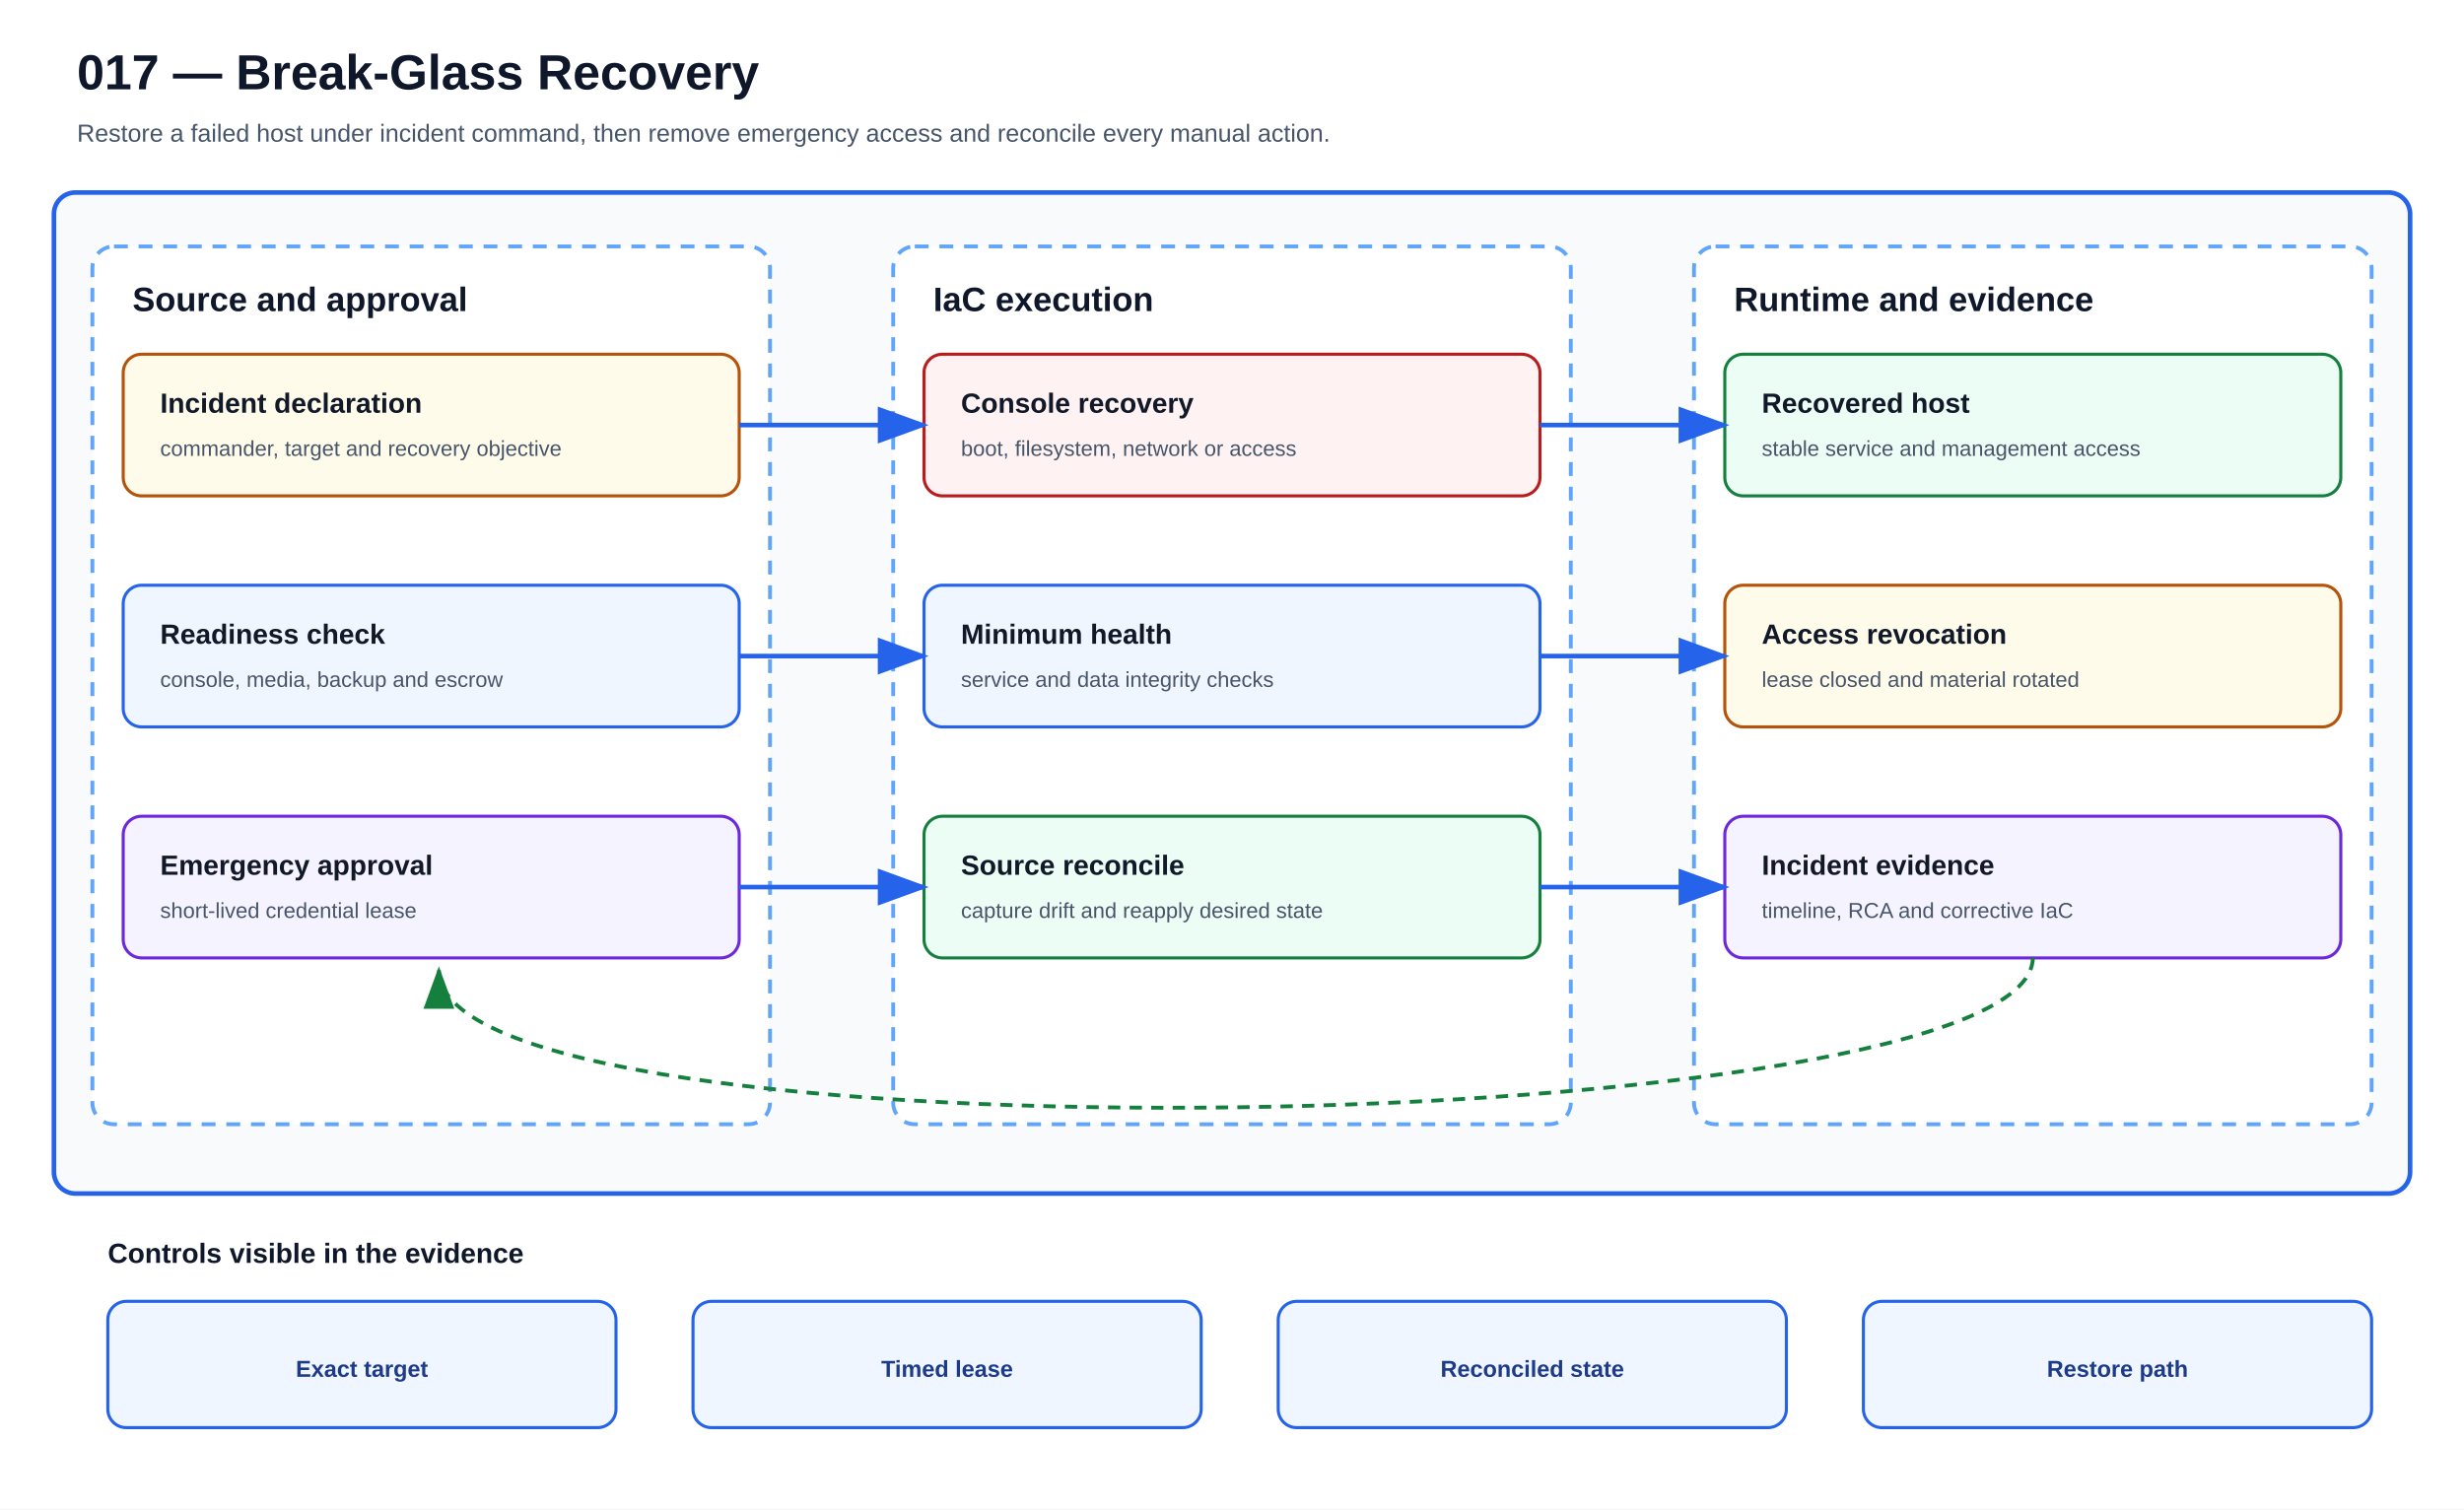
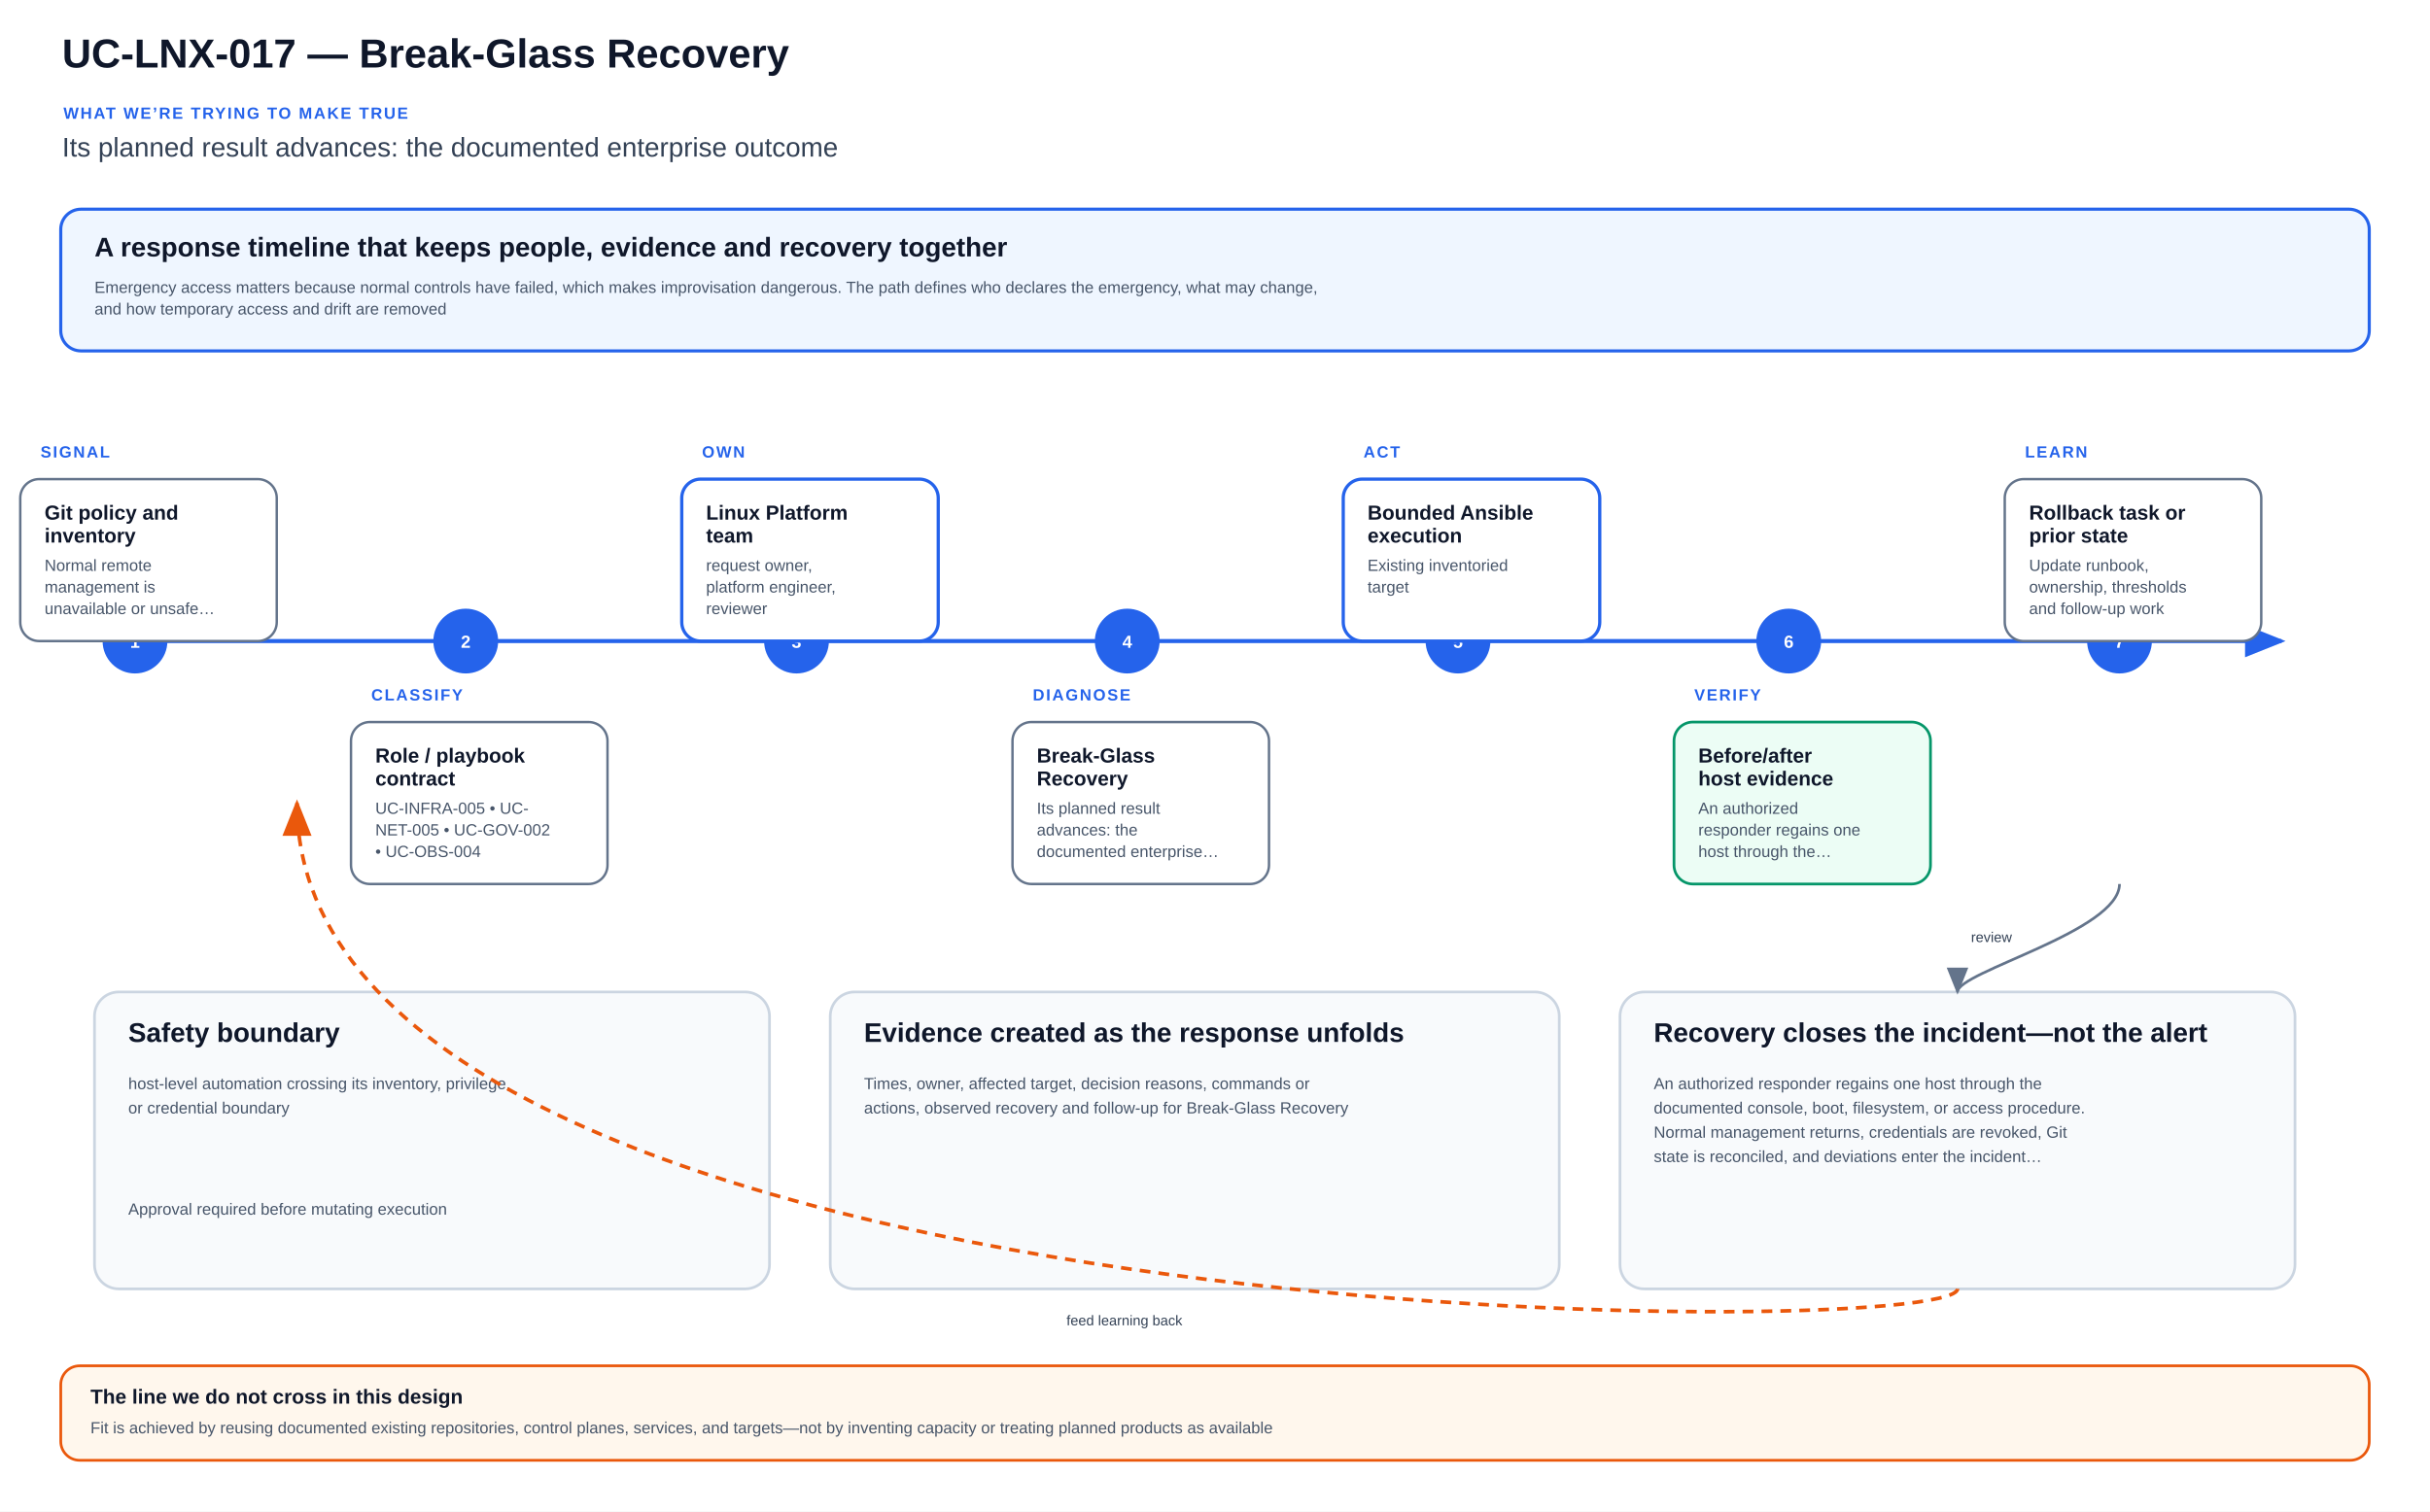
- <svg xmlns="http://www.w3.org/2000/svg" width="1600" height="980" viewBox="0 0 1600 980" role="img" aria-labelledby="title desc">
+ <svg xmlns="http://www.w3.org/2000/svg" width="1800" height="1120" viewBox="0 0 1800 1120" role="img" aria-labelledby="title desc" data-use-case="UC-LNX-017" data-archetype="response">
  <defs>
    <style>
- .bg{fill:#ffffff}.frame{fill:#f8fafc;stroke:#2563eb;stroke-width:3}.zone{fill:#ffffff;stroke:#60a5fa;stroke-width:2.5;stroke-dasharray:9 7}.title{font:700 32px Arial,sans-serif;fill:#0f172a}.subtitle{font:16px Arial,sans-serif;fill:#475569}.zoneTitle{font:700 22px Arial,sans-serif;fill:#0f172a}.boxTitle{font:700 18px Arial,sans-serif;fill:#111827}.boxSub{font:14px Arial,sans-serif;fill:#475569}.amber{fill:#fffbeb;stroke:#b45309;stroke-width:2}.blue{fill:#eff6ff;stroke:#2563eb;stroke-width:2}.purple{fill:#f5f3ff;stroke:#6d28d9;stroke-width:2}.red{fill:#fef2f2;stroke:#b91c1c;stroke-width:2}.green{fill:#ecfdf5;stroke:#15803d;stroke-width:2}.flow{stroke:#2563eb;stroke-width:3;fill:none;marker-end:url(#arrow)}.feedback{stroke:#15803d;stroke-width:2.5;stroke-dasharray:8 6;fill:none;marker-end:url(#greenArrow)}.controlTitle{font:700 18px Arial,sans-serif;fill:#0f172a}.control{font:700 15px Arial,sans-serif;fill:#1e3a8a}
+ .bg{fill:#fff}.panel{fill:#f8fafc;stroke:#cbd5e1;stroke-width:2}.accentPanel{fill:#eff6ff;stroke:#2563eb;stroke-width:2.3}.card{fill:#fff;stroke:#64748b;stroke-width:1.8}.accentCard{fill:#fff;stroke:#2563eb;stroke-width:2.4}.goodCard{fill:#ecfdf5;stroke:#059669;stroke-width:2}.warnCard{fill:#fff7ed;stroke:#ea580c;stroke-width:2}.darkCard{fill:#0f172a;stroke:#0f172a;stroke-width:2}.mainTitle{font:700 30px Arial,sans-serif;fill:#0f172a}.kicker{font:700 12px Arial,sans-serif;fill:#2563eb;letter-spacing:1.2px}.quote{font:20px Arial,sans-serif;fill:#334155}.section{font:700 20px Arial,sans-serif;fill:#0f172a}.sectionSub{font:12px Arial,sans-serif;fill:#64748b}.cardTitle{font:700 15px Arial,sans-serif;fill:#0f172a}.body{font:12px Arial,sans-serif;fill:#475569}.inverseTitle{font:700 15px Arial,sans-serif;fill:#fff}.inverseBody{font:12px Arial,sans-serif;fill:#e2e8f0}.badge{fill:#2563eb}.badgeText{font:700 13px Arial,sans-serif;fill:#fff}.arrow{stroke:#2563eb;stroke-width:3;fill:none;marker-end:url(#arrow)}.thinArrow{stroke:#64748b;stroke-width:2;fill:none;marker-end:url(#grayArrow)}.feedback{stroke:#ea580c;stroke-width:2.7;stroke-dasharray:8 6;fill:none;marker-end:url(#orangeArrow)}.label{fill:#fff;opacity:.94}.edgeText{font:10.5px Arial,sans-serif;fill:#334155}.lane{fill:none;stroke:#94a3b8;stroke-width:1.8;stroke-dasharray:7 6}.decision{fill:#fff;stroke:#2563eb;stroke-width:2.5}.small{font:11px Arial,sans-serif;fill:#64748b}.note{font:italic 14px Georgia,serif;fill:#475569}.hub{fill:#2563eb;stroke:#2563eb;stroke-width:2}.hubTitle{font:700 18px Arial,sans-serif;fill:#fff}.hubBody{font:12px Arial,sans-serif;fill:#fff}.zone{fill:#eff6ff;stroke:#2563eb;stroke-width:2}.nodeCircle{fill:#fff;stroke:#2563eb;stroke-width:2.3}.nodeTitle{font:700 13px Arial,sans-serif;fill:#0f172a}.nodeBody{font:11px Arial,sans-serif;fill:#475569}
</style>
-     <marker id="arrow" markerWidth="12" markerHeight="12" refX="10" refY="4" orient="auto">
-       <path d="M0,0 L0,8 L11,4 z" fill="#2563eb" />
+     <marker id="arrow" markerWidth="11" markerHeight="11" refX="9" refY="4" orient="auto">
+       <path d="M0 0L0 8L10 4z" fill="#2563eb" />
    </marker>
-     <marker id="greenArrow" markerWidth="12" markerHeight="12" refX="10" refY="4" orient="auto">
-       <path d="M0,0 L0,8 L11,4 z" fill="#15803d" />
+     <marker id="grayArrow" markerWidth="11" markerHeight="11" refX="9" refY="4" orient="auto">
+       <path d="M0 0L0 8L10 4z" fill="#64748b" />
+     </marker>
+     <marker id="orangeArrow" markerWidth="11" markerHeight="11" refX="9" refY="4" orient="auto">
+       <path d="M0 0L0 8L10 4z" fill="#ea580c" />
    </marker>
  </defs>
-   <rect class="bg" width="1600" height="980" />
-   <text class="title" x="50" y="58">017 — Break-Glass Recovery</text>
-   <text class="subtitle" x="50" y="92">Restore a failed host under incident command, then remove emergency access and reconcile every manual action.</text>
-   <rect class="frame" x="35" y="125" width="1530" height="650" rx="14" />
-   <rect class="zone" x="60" y="160" width="440" height="570" rx="14" />
-   <rect class="zone" x="580" y="160" width="440" height="570" rx="14" />
-   <rect class="zone" x="1100" y="160" width="440" height="570" rx="14" />
-   <text class="zoneTitle" x="86" y="202">Source and approval</text>
-   <text class="zoneTitle" x="606" y="202">IaC execution</text>
-   <text class="zoneTitle" x="1126" y="202">Runtime and evidence</text>
-   <rect class="amber" x="80" y="230" width="400" height="92" rx="12" />
-   <text class="boxTitle" x="104" y="268">Incident declaration</text>
-   <text class="boxSub" x="104" y="296">commander, target and recovery objective</text>
-   <rect class="blue" x="80" y="380" width="400" height="92" rx="12" />
-   <text class="boxTitle" x="104" y="418">Readiness check</text>
-   <text class="boxSub" x="104" y="446">console, media, backup and escrow</text>
-   <rect class="purple" x="80" y="530" width="400" height="92" rx="12" />
-   <text class="boxTitle" x="104" y="568">Emergency approval</text>
-   <text class="boxSub" x="104" y="596">short-lived credential lease</text>
-   <rect class="red" x="600" y="230" width="400" height="92" rx="12" />
-   <text class="boxTitle" x="624" y="268">Console recovery</text>
-   <text class="boxSub" x="624" y="296">boot, filesystem, network or access</text>
-   <rect class="blue" x="600" y="380" width="400" height="92" rx="12" />
-   <text class="boxTitle" x="624" y="418">Minimum health</text>
-   <text class="boxSub" x="624" y="446">service and data integrity checks</text>
-   <rect class="green" x="600" y="530" width="400" height="92" rx="12" />
-   <text class="boxTitle" x="624" y="568">Source reconcile</text>
-   <text class="boxSub" x="624" y="596">capture drift and reapply desired state</text>
-   <rect class="green" x="1120" y="230" width="400" height="92" rx="12" />
-   <text class="boxTitle" x="1144" y="268">Recovered host</text>
-   <text class="boxSub" x="1144" y="296">stable service and management access</text>
-   <rect class="amber" x="1120" y="380" width="400" height="92" rx="12" />
-   <text class="boxTitle" x="1144" y="418">Access revocation</text>
-   <text class="boxSub" x="1144" y="446">lease closed and material rotated</text>
-   <rect class="purple" x="1120" y="530" width="400" height="92" rx="12" />
-   <text class="boxTitle" x="1144" y="568">Incident evidence</text>
-   <text class="boxSub" x="1144" y="596">timeline, RCA and corrective IaC</text>
-   <path class="flow" d="M480 276 L600 276" />
-   <path class="flow" d="M480 426 L600 426" />
-   <path class="flow" d="M480 576 L600 576" />
-   <path class="flow" d="M1000 276 L1120 276" />
-   <path class="flow" d="M1000 426 L1120 426" />
-   <path class="flow" d="M1000 576 L1120 576" />
-   <path class="feedback" d="M1320 622 C1320 740 285 760 285 630" />
-   <text class="controlTitle" x="70" y="820">Controls visible in the evidence</text>
-   <rect class="blue" x="70" y="845" width="330" height="82" rx="12" />
-   <text class="control" x="235" y="894" text-anchor="middle">Exact target</text>
-   <rect class="blue" x="450" y="845" width="330" height="82" rx="12" />
-   <text class="control" x="615" y="894" text-anchor="middle">Timed lease</text>
-   <rect class="blue" x="830" y="845" width="330" height="82" rx="12" />
-   <text class="control" x="995" y="894" text-anchor="middle">Reconciled state</text>
-   <rect class="blue" x="1210" y="845" width="330" height="82" rx="12" />
-   <text class="control" x="1375" y="894" text-anchor="middle">Restore path</text>
+   <rect class="bg" width="1800" height="1120" />
+   <text class="mainTitle" x="46" y="50">
+     <tspan x="46" dy="0">UC-LNX-017 — Break-Glass Recovery</tspan>
+   </text>
+   <text class="kicker" x="47" y="88">WHAT WE’RE TRYING TO MAKE TRUE</text>
+   <text class="quote" x="46" y="116" text-anchor="start">
+     <tspan x="46" dy="0">Its planned result advances: the documented enterprise outcome</tspan>
+   </text>
+   <rect class="accentPanel" x="45" y="155" width="1710" height="105" rx="15" />
+   <text class="section" x="70" y="190">A response timeline that keeps people, evidence and recovery together</text>
+   <text class="body" x="70" y="217" text-anchor="start">
+     <tspan x="70" dy="0">Emergency access matters because normal controls have failed, which makes improvisation dangerous. The path defines who declares the emergency, what may change,</tspan>
+     <tspan x="70" dy="16">and how temporary access and drift are removed</tspan>
+   </text>
+   <line x1="100" y1="475" x2="1690" y2="475" class="arrow" />
+   <circle class="badge" cx="100" cy="475" r="24" />
+   <text class="badgeText" x="100" y="480" text-anchor="middle">1</text>
+   <text class="kicker" x="30" y="339">SIGNAL</text>
+   <rect class="card" x="15" y="355" width="190" height="120" rx="14" />
+   <text class="cardTitle" x="33" y="385" text-anchor="start">
+     <tspan x="33" dy="0">Git policy and</tspan>
+     <tspan x="33" dy="17">inventory</tspan>
+   </text>
+   <text class="body" x="33" y="423" text-anchor="start">
+     <tspan x="33" dy="0">Normal remote</tspan>
+     <tspan x="33" dy="16">management is</tspan>
+     <tspan x="33" dy="16">unavailable or unsafe…</tspan>
+   </text>
+   <circle class="badge" cx="345" cy="475" r="24" />
+   <text class="badgeText" x="345" y="480" text-anchor="middle">2</text>
+   <text class="kicker" x="275" y="519">CLASSIFY</text>
+   <rect class="card" x="260" y="535" width="190" height="120" rx="14" />
+   <text class="cardTitle" x="278" y="565" text-anchor="start">
+     <tspan x="278" dy="0">Role / playbook</tspan>
+     <tspan x="278" dy="17">contract</tspan>
+   </text>
+   <text class="body" x="278" y="603" text-anchor="start">
+     <tspan x="278" dy="0">UC-INFRA-005 • UC-</tspan>
+     <tspan x="278" dy="16">NET-005 • UC-GOV-002</tspan>
+     <tspan x="278" dy="16">• UC-OBS-004</tspan>
+   </text>
+   <circle class="badge" cx="590" cy="475" r="24" />
+   <text class="badgeText" x="590" y="480" text-anchor="middle">3</text>
+   <text class="kicker" x="520" y="339">OWN</text>
+   <rect class="accentCard" x="505" y="355" width="190" height="120" rx="14" />
+   <text class="cardTitle" x="523" y="385" text-anchor="start">
+     <tspan x="523" dy="0">Linux Platform</tspan>
+     <tspan x="523" dy="17">team</tspan>
+   </text>
+   <text class="body" x="523" y="423" text-anchor="start">
+     <tspan x="523" dy="0">request owner,</tspan>
+     <tspan x="523" dy="16">platform engineer,</tspan>
+     <tspan x="523" dy="16">reviewer</tspan>
+   </text>
+   <circle class="badge" cx="835" cy="475" r="24" />
+   <text class="badgeText" x="835" y="480" text-anchor="middle">4</text>
+   <text class="kicker" x="765" y="519">DIAGNOSE</text>
+   <rect class="card" x="750" y="535" width="190" height="120" rx="14" />
+   <text class="cardTitle" x="768" y="565" text-anchor="start">
+     <tspan x="768" dy="0">Break-Glass</tspan>
+     <tspan x="768" dy="17">Recovery</tspan>
+   </text>
+   <text class="body" x="768" y="603" text-anchor="start">
+     <tspan x="768" dy="0">Its planned result</tspan>
+     <tspan x="768" dy="16">advances: the</tspan>
+     <tspan x="768" dy="16">documented enterprise…</tspan>
+   </text>
+   <circle class="badge" cx="1080" cy="475" r="24" />
+   <text class="badgeText" x="1080" y="480" text-anchor="middle">5</text>
+   <text class="kicker" x="1010" y="339">ACT</text>
+   <rect class="accentCard" x="995" y="355" width="190" height="120" rx="14" />
+   <text class="cardTitle" x="1013" y="385" text-anchor="start">
+     <tspan x="1013" dy="0">Bounded Ansible</tspan>
+     <tspan x="1013" dy="17">execution</tspan>
+   </text>
+   <text class="body" x="1013" y="423" text-anchor="start">
+     <tspan x="1013" dy="0">Existing inventoried</tspan>
+     <tspan x="1013" dy="16">target</tspan>
+   </text>
+   <circle class="badge" cx="1325" cy="475" r="24" />
+   <text class="badgeText" x="1325" y="480" text-anchor="middle">6</text>
+   <text class="kicker" x="1255" y="519">VERIFY</text>
+   <rect class="goodCard" x="1240" y="535" width="190" height="120" rx="14" />
+   <text class="cardTitle" x="1258" y="565" text-anchor="start">
+     <tspan x="1258" dy="0">Before/after</tspan>
+     <tspan x="1258" dy="17">host evidence</tspan>
+   </text>
+   <text class="body" x="1258" y="603" text-anchor="start">
+     <tspan x="1258" dy="0">An authorized</tspan>
+     <tspan x="1258" dy="16">responder regains one</tspan>
+     <tspan x="1258" dy="16">host through the…</tspan>
+   </text>
+   <circle class="badge" cx="1570" cy="475" r="24" />
+   <text class="badgeText" x="1570" y="480" text-anchor="middle">7</text>
+   <text class="kicker" x="1500" y="339">LEARN</text>
+   <rect class="card" x="1485" y="355" width="190" height="120" rx="14" />
+   <text class="cardTitle" x="1503" y="385" text-anchor="start">
+     <tspan x="1503" dy="0">Rollback task or</tspan>
+     <tspan x="1503" dy="17">prior state</tspan>
+   </text>
+   <text class="body" x="1503" y="423" text-anchor="start">
+     <tspan x="1503" dy="0">Update runbook,</tspan>
+     <tspan x="1503" dy="16">ownership, thresholds</tspan>
+     <tspan x="1503" dy="16">and follow-up work</tspan>
+   </text>
+   <rect class="panel" x="70" y="735" width="500" height="220" rx="18" />
+   <text class="section" x="95" y="772">Safety boundary</text>
+   <text class="body" x="95" y="807" text-anchor="start">
+     <tspan x="95" dy="0">host-level automation crossing its inventory, privilege,</tspan>
+     <tspan x="95" dy="18">or credential boundary</tspan>
+   </text>
+   <text class="body" x="95" y="900" text-anchor="start">
+     <tspan x="95" dy="0">Approval required before mutating execution</tspan>
+   </text>
+   <rect class="panel" x="615" y="735" width="540" height="220" rx="18" />
+   <text class="section" x="640" y="772">Evidence created as the response unfolds</text>
+   <text class="body" x="640" y="807" text-anchor="start">
+     <tspan x="640" dy="0">Times, owner, affected target, decision reasons, commands or</tspan>
+     <tspan x="640" dy="18">actions, observed recovery and follow-up for Break-Glass Recovery</tspan>
+   </text>
+   <rect class="panel" x="1200" y="735" width="500" height="220" rx="18" />
+   <text class="section" x="1225" y="772">Recovery closes the incident—not the alert</text>
+   <text class="body" x="1225" y="807" text-anchor="start">
+     <tspan x="1225" dy="0">An authorized responder regains one host through the</tspan>
+     <tspan x="1225" dy="18">documented console, boot, filesystem, or access procedure.</tspan>
+     <tspan x="1225" dy="18">Normal management returns, credentials are revoked, Git</tspan>
+     <tspan x="1225" dy="18">state is reconciled, and deviations enter the incident…</tspan>
+   </text>
+   <path class="thinArrow" d="M1570 655 C1570 690 1450 720 1450 735" />
+   <rect class="label" x="1454" y="684" width="52" height="20" rx="5" />
+   <text class="edgeText" x="1460" y="698">review</text>
+   <path class="feedback" d="M1450 955 C1450 995 220 995 220 595" />
+   <rect class="label" x="784" y="968" width="120" height="20" rx="5" />
+   <text class="edgeText" x="790" y="982">feed learning back</text>
+   <rect class="warnCard" x="45" y="1012" width="1710" height="70" rx="14" />
+   <text class="cardTitle" x="67" y="1040">The line we do not cross in this design</text>
+   <text class="body" x="67" y="1062" text-anchor="start">
+     <tspan x="67" dy="0">Fit is achieved by reusing documented existing repositories, control planes, services, and targets—not by inventing capacity or treating planned products as available</tspan>
+   </text>
</svg>
